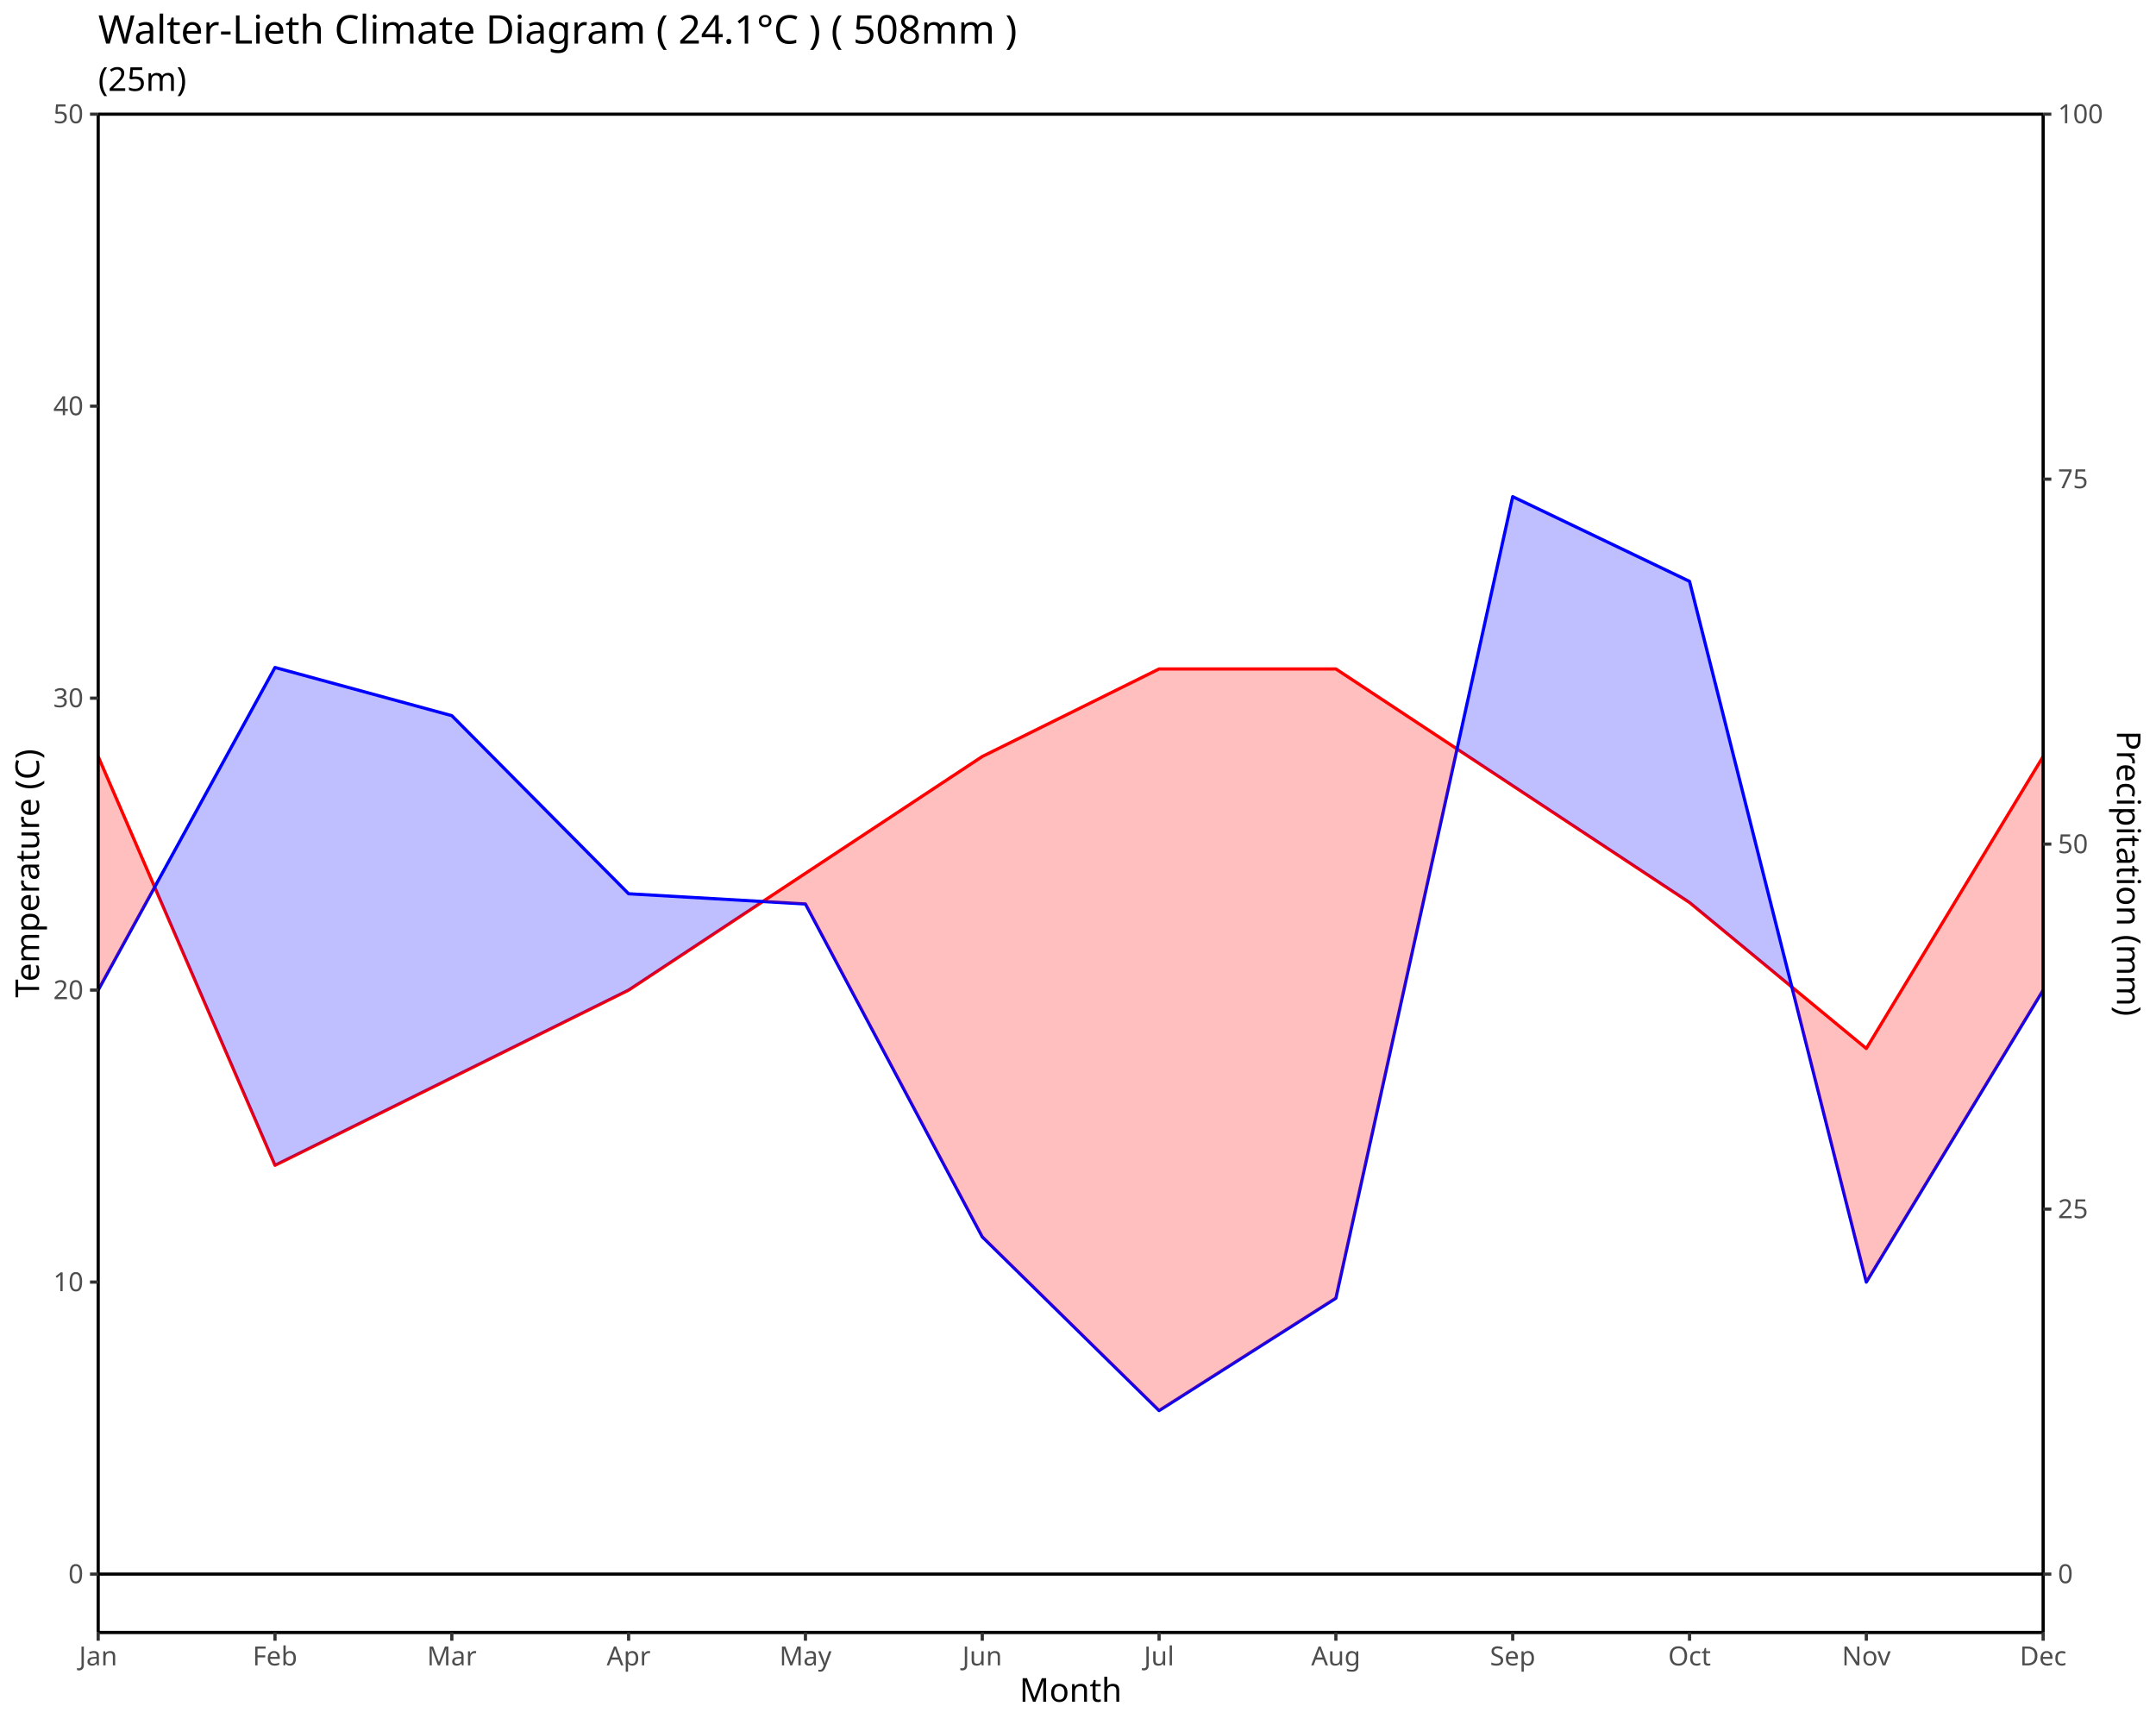
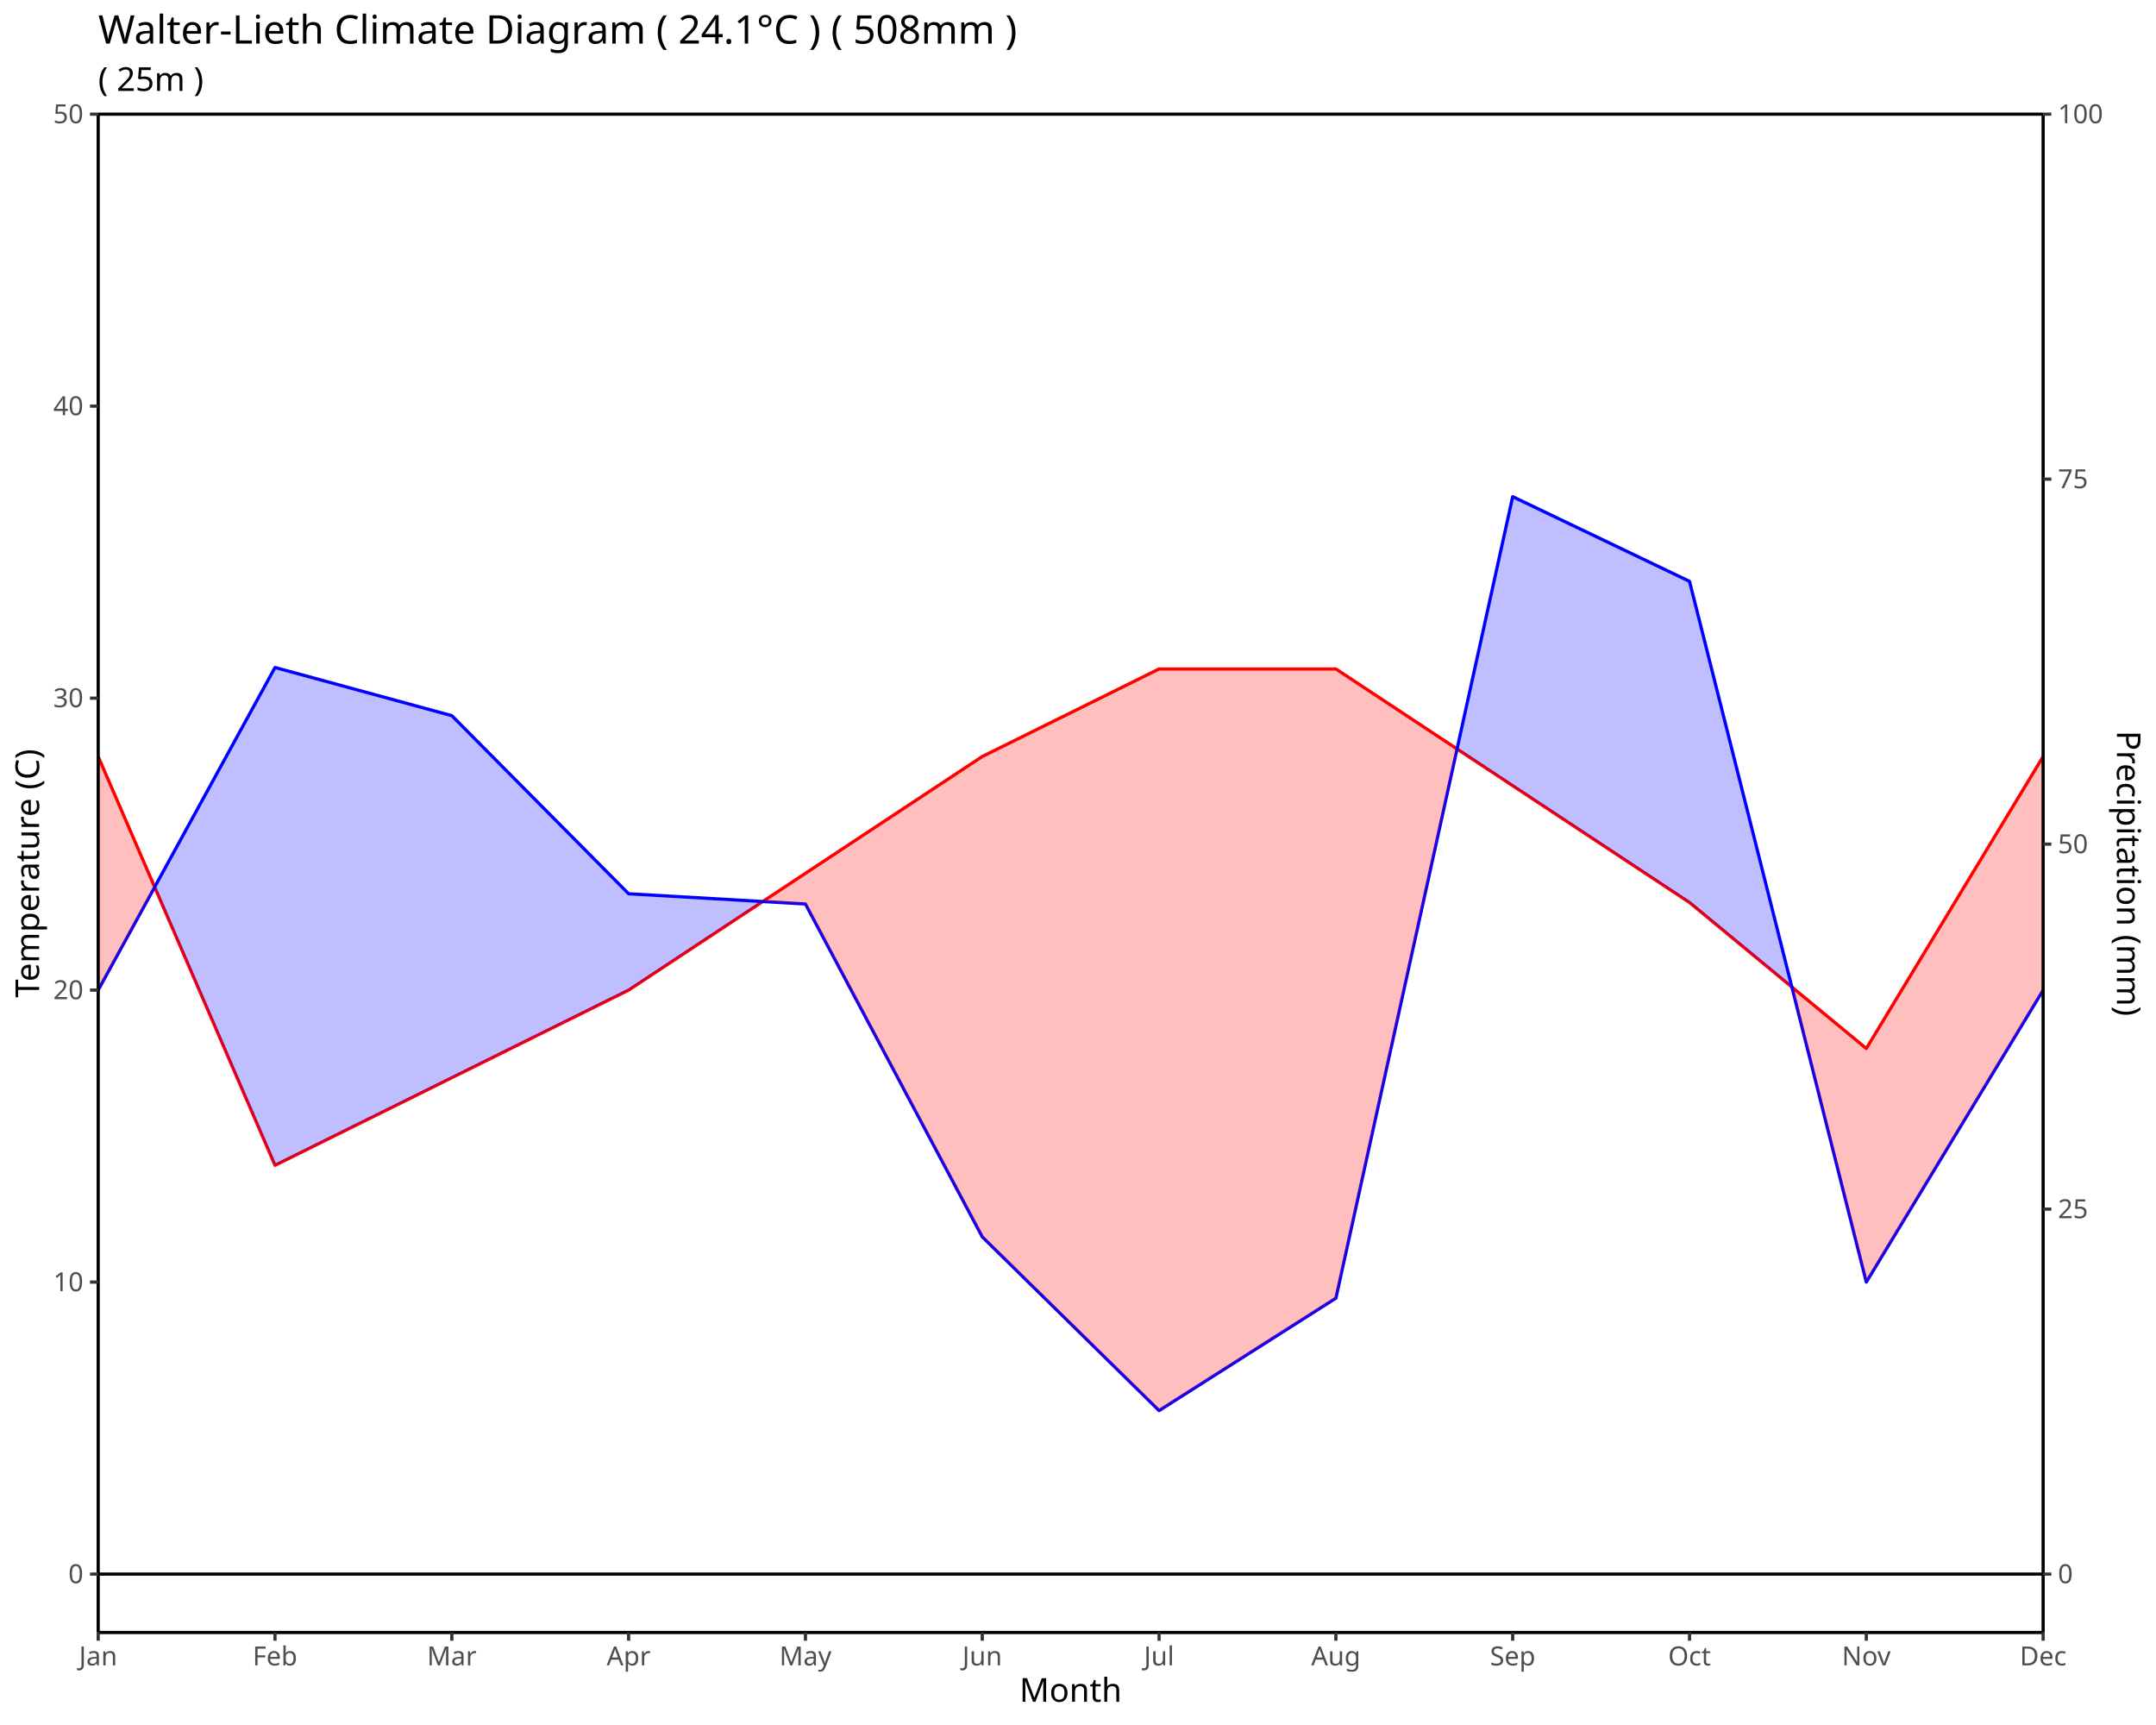
<svg xmlns="http://www.w3.org/2000/svg" class="svglite" data-engine-version="2.0" width="720.00pt" height="576.00pt" viewBox="0 0 720.00 576.00">
  <defs>
    <style type="text/css">
    .svglite line, .svglite polyline, .svglite polygon, .svglite path, .svglite rect, .svglite circle {
      fill: none;
      stroke: #000000;
      stroke-linecap: round;
      stroke-linejoin: round;
      stroke-miterlimit: 10.00;
    }
  </style>
  </defs>
  <rect width="100%" height="100%" style="stroke: none; fill: #FFFFFF;" />
  <defs>
    <clipPath id="cpMC4wMHw3MjAuMDB8MC4wMHw1NzYuMDA=">
      <rect x="0.00" y="0.00" width="720.00" height="576.00" />
    </clipPath>
  </defs>
  <g clip-path="url(#cpMC4wMHw3MjAuMDB8MC4wMHw1NzYuMDA=)">
    <rect x="0.00" y="0.00" width="720.00" height="576.00" style="stroke-width: 1.07; stroke: #FFFFFF; fill: #FFFFFF;" />
    <rect x="32.79" y="38.12" width="649.52" height="507.00" style="stroke-width: 1.07; stroke: none; fill: #FFFFFF;" />
    <polyline points="32.79,252.61 51.65,296.21 51.65,296.21 91.84,389.11 150.89,359.86 209.93,330.61 254.73,301.03 254.73,301.03 268.98,291.61 328.03,252.61 387.08,223.37 446.12,223.37 486.58,250.09 486.58,250.09 505.17,262.36 564.22,301.36 598.40,329.59 598.40,329.59 623.26,350.11 682.31,252.61 " style="stroke-width: 1.07; stroke: #FF0000; stroke-linecap: butt;" />
    <polyline points="32.79,330.61 51.65,296.21 51.65,296.21 91.84,222.88 150.89,238.97 209.93,298.44 254.73,301.03 254.73,301.03 268.98,301.85 328.03,413.00 387.08,471.01 446.12,433.48 486.58,250.09 486.58,250.09 505.17,165.84 564.22,194.12 598.40,329.59 598.40,329.59 623.26,428.11 682.31,330.61 " style="stroke-width: 1.07; stroke: #0000FF; stroke-linecap: butt;" />
    <line x1="32.79" y1="38.12" x2="682.31" y2="38.12" style="stroke-width: 1.07; stroke-linecap: butt;" />
    <line x1="32.79" y1="525.61" x2="682.31" y2="525.61" style="stroke-width: 1.07; stroke-linecap: butt;" />
    <polygon points="51.65,296.21 91.84,222.88 150.89,238.97 209.93,298.44 254.73,301.03 486.58,250.09 505.17,165.84 564.22,194.12 598.40,329.59 598.40,329.59 564.22,301.36 505.17,262.36 486.58,250.09 254.73,301.03 209.93,330.61 150.89,359.86 91.84,389.11 51.65,296.21 " style="stroke-width: 0.00; stroke: none; stroke-linecap: butt; fill: #0000FF; fill-opacity: 0.25;" />
    <polyline points="51.65,296.21 91.84,222.88 150.89,238.97 209.93,298.44 254.73,301.03 486.58,250.09 505.17,165.84 564.22,194.12 598.40,329.59 " style="stroke-width: 1.07; stroke: none; stroke-linecap: butt;" />
    <polyline points="598.40,329.59 564.22,301.36 505.17,262.36 486.58,250.09 254.73,301.03 209.93,330.61 150.89,359.86 91.84,389.11 51.65,296.21 " style="stroke-width: 1.07; stroke: none; stroke-linecap: butt;" />
    <polygon points="32.79,252.61 51.65,296.21 254.73,301.03 268.98,291.61 328.03,252.61 387.08,223.37 446.12,223.37 486.58,250.09 598.40,329.59 623.26,350.11 682.31,252.61 682.31,330.61 623.26,428.11 598.40,329.59 486.58,250.09 446.12,433.48 387.08,471.01 328.03,413.00 268.98,301.85 254.73,301.03 51.65,296.21 32.79,330.61 " style="stroke-width: 0.00; stroke: none; stroke-linecap: butt; fill: #FF0000; fill-opacity: 0.25;" />
    <polyline points="32.79,252.61 51.65,296.21 254.73,301.03 268.98,291.61 328.03,252.61 387.08,223.37 446.12,223.37 486.58,250.09 598.40,329.59 623.26,350.11 682.31,252.61 " style="stroke-width: 1.07; stroke: none; stroke-linecap: butt;" />
    <polyline points="682.31,330.61 623.26,428.11 598.40,329.59 486.58,250.09 446.12,433.48 387.08,471.01 328.03,413.00 268.98,301.85 254.73,301.03 51.65,296.21 32.79,330.61 " style="stroke-width: 1.07; stroke: none; stroke-linecap: butt;" />
    <polyline points="32.79,545.11 32.79,38.12 " style="stroke-width: 1.07; stroke-linecap: butt;" />
    <text x="27.86" y="528.64" text-anchor="end" style="font-size: 8.80px; fill: #4D4D4D; font-family: sans;" textLength="4.89px" lengthAdjust="spacingAndGlyphs">0</text>
    <text x="27.86" y="431.14" text-anchor="end" style="font-size: 8.80px; fill: #4D4D4D; font-family: sans;" textLength="9.79px" lengthAdjust="spacingAndGlyphs">10</text>
    <text x="27.86" y="333.64" text-anchor="end" style="font-size: 8.80px; fill: #4D4D4D; font-family: sans;" textLength="9.79px" lengthAdjust="spacingAndGlyphs">20</text>
    <text x="27.86" y="236.14" text-anchor="end" style="font-size: 8.80px; fill: #4D4D4D; font-family: sans;" textLength="9.79px" lengthAdjust="spacingAndGlyphs">30</text>
    <text x="27.86" y="138.64" text-anchor="end" style="font-size: 8.80px; fill: #4D4D4D; font-family: sans;" textLength="9.79px" lengthAdjust="spacingAndGlyphs">40</text>
    <text x="27.86" y="41.14" text-anchor="end" style="font-size: 8.80px; fill: #4D4D4D; font-family: sans;" textLength="9.79px" lengthAdjust="spacingAndGlyphs">50</text>
    <polyline points="30.05,525.61 32.79,525.61 " style="stroke-width: 1.07; stroke: #333333; stroke-linecap: butt;" />
    <polyline points="30.05,428.11 32.79,428.11 " style="stroke-width: 1.07; stroke: #333333; stroke-linecap: butt;" />
    <polyline points="30.05,330.61 32.79,330.61 " style="stroke-width: 1.07; stroke: #333333; stroke-linecap: butt;" />
    <polyline points="30.05,233.12 32.79,233.12 " style="stroke-width: 1.07; stroke: #333333; stroke-linecap: butt;" />
    <polyline points="30.05,135.62 32.79,135.62 " style="stroke-width: 1.07; stroke: #333333; stroke-linecap: butt;" />
    <polyline points="30.05,38.12 32.79,38.12 " style="stroke-width: 1.07; stroke: #333333; stroke-linecap: butt;" />
    <polyline points="682.31,545.11 682.31,38.12 " style="stroke-width: 1.07; stroke-linecap: butt;" />
    <polyline points="685.05,525.61 682.31,525.61 " style="stroke-width: 1.07; stroke: #333333; stroke-linecap: butt;" />
    <polyline points="685.05,403.74 682.31,403.74 " style="stroke-width: 1.07; stroke: #333333; stroke-linecap: butt;" />
    <polyline points="685.05,281.86 682.31,281.86 " style="stroke-width: 1.07; stroke: #333333; stroke-linecap: butt;" />
    <polyline points="685.05,159.99 682.31,159.99 " style="stroke-width: 1.07; stroke: #333333; stroke-linecap: butt;" />
    <polyline points="685.05,38.12 682.31,38.12 " style="stroke-width: 1.07; stroke: #333333; stroke-linecap: butt;" />
    <text x="687.24" y="528.64" style="font-size: 8.80px; fill: #4D4D4D; font-family: sans;" textLength="4.89px" lengthAdjust="spacingAndGlyphs">0</text>
    <text x="687.24" y="406.77" style="font-size: 8.80px; fill: #4D4D4D; font-family: sans;" textLength="9.79px" lengthAdjust="spacingAndGlyphs">25</text>
    <text x="687.24" y="284.89" style="font-size: 8.80px; fill: #4D4D4D; font-family: sans;" textLength="9.79px" lengthAdjust="spacingAndGlyphs">50</text>
    <text x="687.24" y="163.02" style="font-size: 8.80px; fill: #4D4D4D; font-family: sans;" textLength="9.79px" lengthAdjust="spacingAndGlyphs">75</text>
    <text x="687.24" y="41.14" style="font-size: 8.80px; fill: #4D4D4D; font-family: sans;" textLength="14.68px" lengthAdjust="spacingAndGlyphs">100</text>
    <polyline points="32.79,545.11 682.31,545.11 " style="stroke-width: 1.07; stroke-linecap: butt;" />
    <polyline points="32.79,547.85 32.79,545.11 " style="stroke-width: 1.07; stroke: #333333; stroke-linecap: butt;" />
    <polyline points="91.84,547.85 91.84,545.11 " style="stroke-width: 1.07; stroke: #333333; stroke-linecap: butt;" />
    <polyline points="150.89,547.85 150.89,545.11 " style="stroke-width: 1.07; stroke: #333333; stroke-linecap: butt;" />
    <polyline points="209.93,547.85 209.93,545.11 " style="stroke-width: 1.07; stroke: #333333; stroke-linecap: butt;" />
    <polyline points="268.98,547.85 268.98,545.11 " style="stroke-width: 1.07; stroke: #333333; stroke-linecap: butt;" />
    <polyline points="328.03,547.85 328.03,545.11 " style="stroke-width: 1.07; stroke: #333333; stroke-linecap: butt;" />
    <polyline points="387.08,547.85 387.08,545.11 " style="stroke-width: 1.07; stroke: #333333; stroke-linecap: butt;" />
    <polyline points="446.12,547.85 446.12,545.11 " style="stroke-width: 1.07; stroke: #333333; stroke-linecap: butt;" />
    <polyline points="505.17,547.85 505.17,545.11 " style="stroke-width: 1.07; stroke: #333333; stroke-linecap: butt;" />
    <polyline points="564.22,547.85 564.22,545.11 " style="stroke-width: 1.07; stroke: #333333; stroke-linecap: butt;" />
    <polyline points="623.26,547.85 623.26,545.11 " style="stroke-width: 1.07; stroke: #333333; stroke-linecap: butt;" />
    <polyline points="682.31,547.85 682.31,545.11 " style="stroke-width: 1.07; stroke: #333333; stroke-linecap: butt;" />
    <text x="32.79" y="556.10" text-anchor="middle" style="font-size: 8.80px; fill: #4D4D4D; font-family: sans;" textLength="14.19px" lengthAdjust="spacingAndGlyphs">Jan</text>
    <text x="91.84" y="556.10" text-anchor="middle" style="font-size: 8.80px; fill: #4D4D4D; font-family: sans;" textLength="15.16px" lengthAdjust="spacingAndGlyphs">Feb</text>
    <text x="150.89" y="556.10" text-anchor="middle" style="font-size: 8.80px; fill: #4D4D4D; font-family: sans;" textLength="15.16px" lengthAdjust="spacingAndGlyphs">Mar</text>
    <text x="209.93" y="556.10" text-anchor="middle" style="font-size: 8.80px; fill: #4D4D4D; font-family: sans;" textLength="13.70px" lengthAdjust="spacingAndGlyphs">Apr</text>
    <text x="268.98" y="556.10" text-anchor="middle" style="font-size: 8.80px; fill: #4D4D4D; font-family: sans;" textLength="16.63px" lengthAdjust="spacingAndGlyphs">May</text>
    <text x="328.03" y="556.10" text-anchor="middle" style="font-size: 8.80px; fill: #4D4D4D; font-family: sans;" textLength="14.19px" lengthAdjust="spacingAndGlyphs">Jun</text>
    <text x="387.08" y="556.10" text-anchor="middle" style="font-size: 8.80px; fill: #4D4D4D; font-family: sans;" textLength="11.25px" lengthAdjust="spacingAndGlyphs">Jul</text>
    <text x="446.12" y="556.10" text-anchor="middle" style="font-size: 8.80px; fill: #4D4D4D; font-family: sans;" textLength="15.66px" lengthAdjust="spacingAndGlyphs">Aug</text>
    <text x="505.17" y="556.10" text-anchor="middle" style="font-size: 8.80px; fill: #4D4D4D; font-family: sans;" textLength="15.66px" lengthAdjust="spacingAndGlyphs">Sep</text>
    <text x="564.22" y="556.10" text-anchor="middle" style="font-size: 8.80px; fill: #4D4D4D; font-family: sans;" textLength="13.70px" lengthAdjust="spacingAndGlyphs">Oct</text>
    <text x="623.26" y="556.10" text-anchor="middle" style="font-size: 8.80px; fill: #4D4D4D; font-family: sans;" textLength="15.66px" lengthAdjust="spacingAndGlyphs">Nov</text>
    <text x="682.31" y="556.10" text-anchor="middle" style="font-size: 8.80px; fill: #4D4D4D; font-family: sans;" textLength="15.66px" lengthAdjust="spacingAndGlyphs">Dec</text>
    <text x="357.55" y="568.24" text-anchor="middle" style="font-size: 11.00px; font-family: sans;" textLength="30.58px" lengthAdjust="spacingAndGlyphs">Month</text>
    <text transform="translate(13.05,291.61) rotate(-90)" text-anchor="middle" style="font-size: 11.00px; font-family: sans;" textLength="81.31px" lengthAdjust="spacingAndGlyphs">Temperature (C)</text>
    <text transform="translate(706.95,291.61) rotate(90)" text-anchor="middle" style="font-size: 11.00px; font-family: sans;" textLength="89.25px" lengthAdjust="spacingAndGlyphs">Precipitation (mm)</text>
-     <text x="32.79" y="30.35" style="font-size: 11.00px; font-family: sans;" textLength="28.73px" lengthAdjust="spacingAndGlyphs">(25m)</text>
+     <text x="32.79" y="30.35" style="font-size: 11.00px; font-family: sans;" textLength="34.84px" lengthAdjust="spacingAndGlyphs">( 25m )</text>
    <text x="32.79" y="14.56" style="font-size: 13.20px; font-family: sans;" textLength="352.25px" lengthAdjust="spacingAndGlyphs">Walter-Lieth Climate Diagram           ( 24.1°C )      ( 508mm )</text>
  </g>
</svg>
